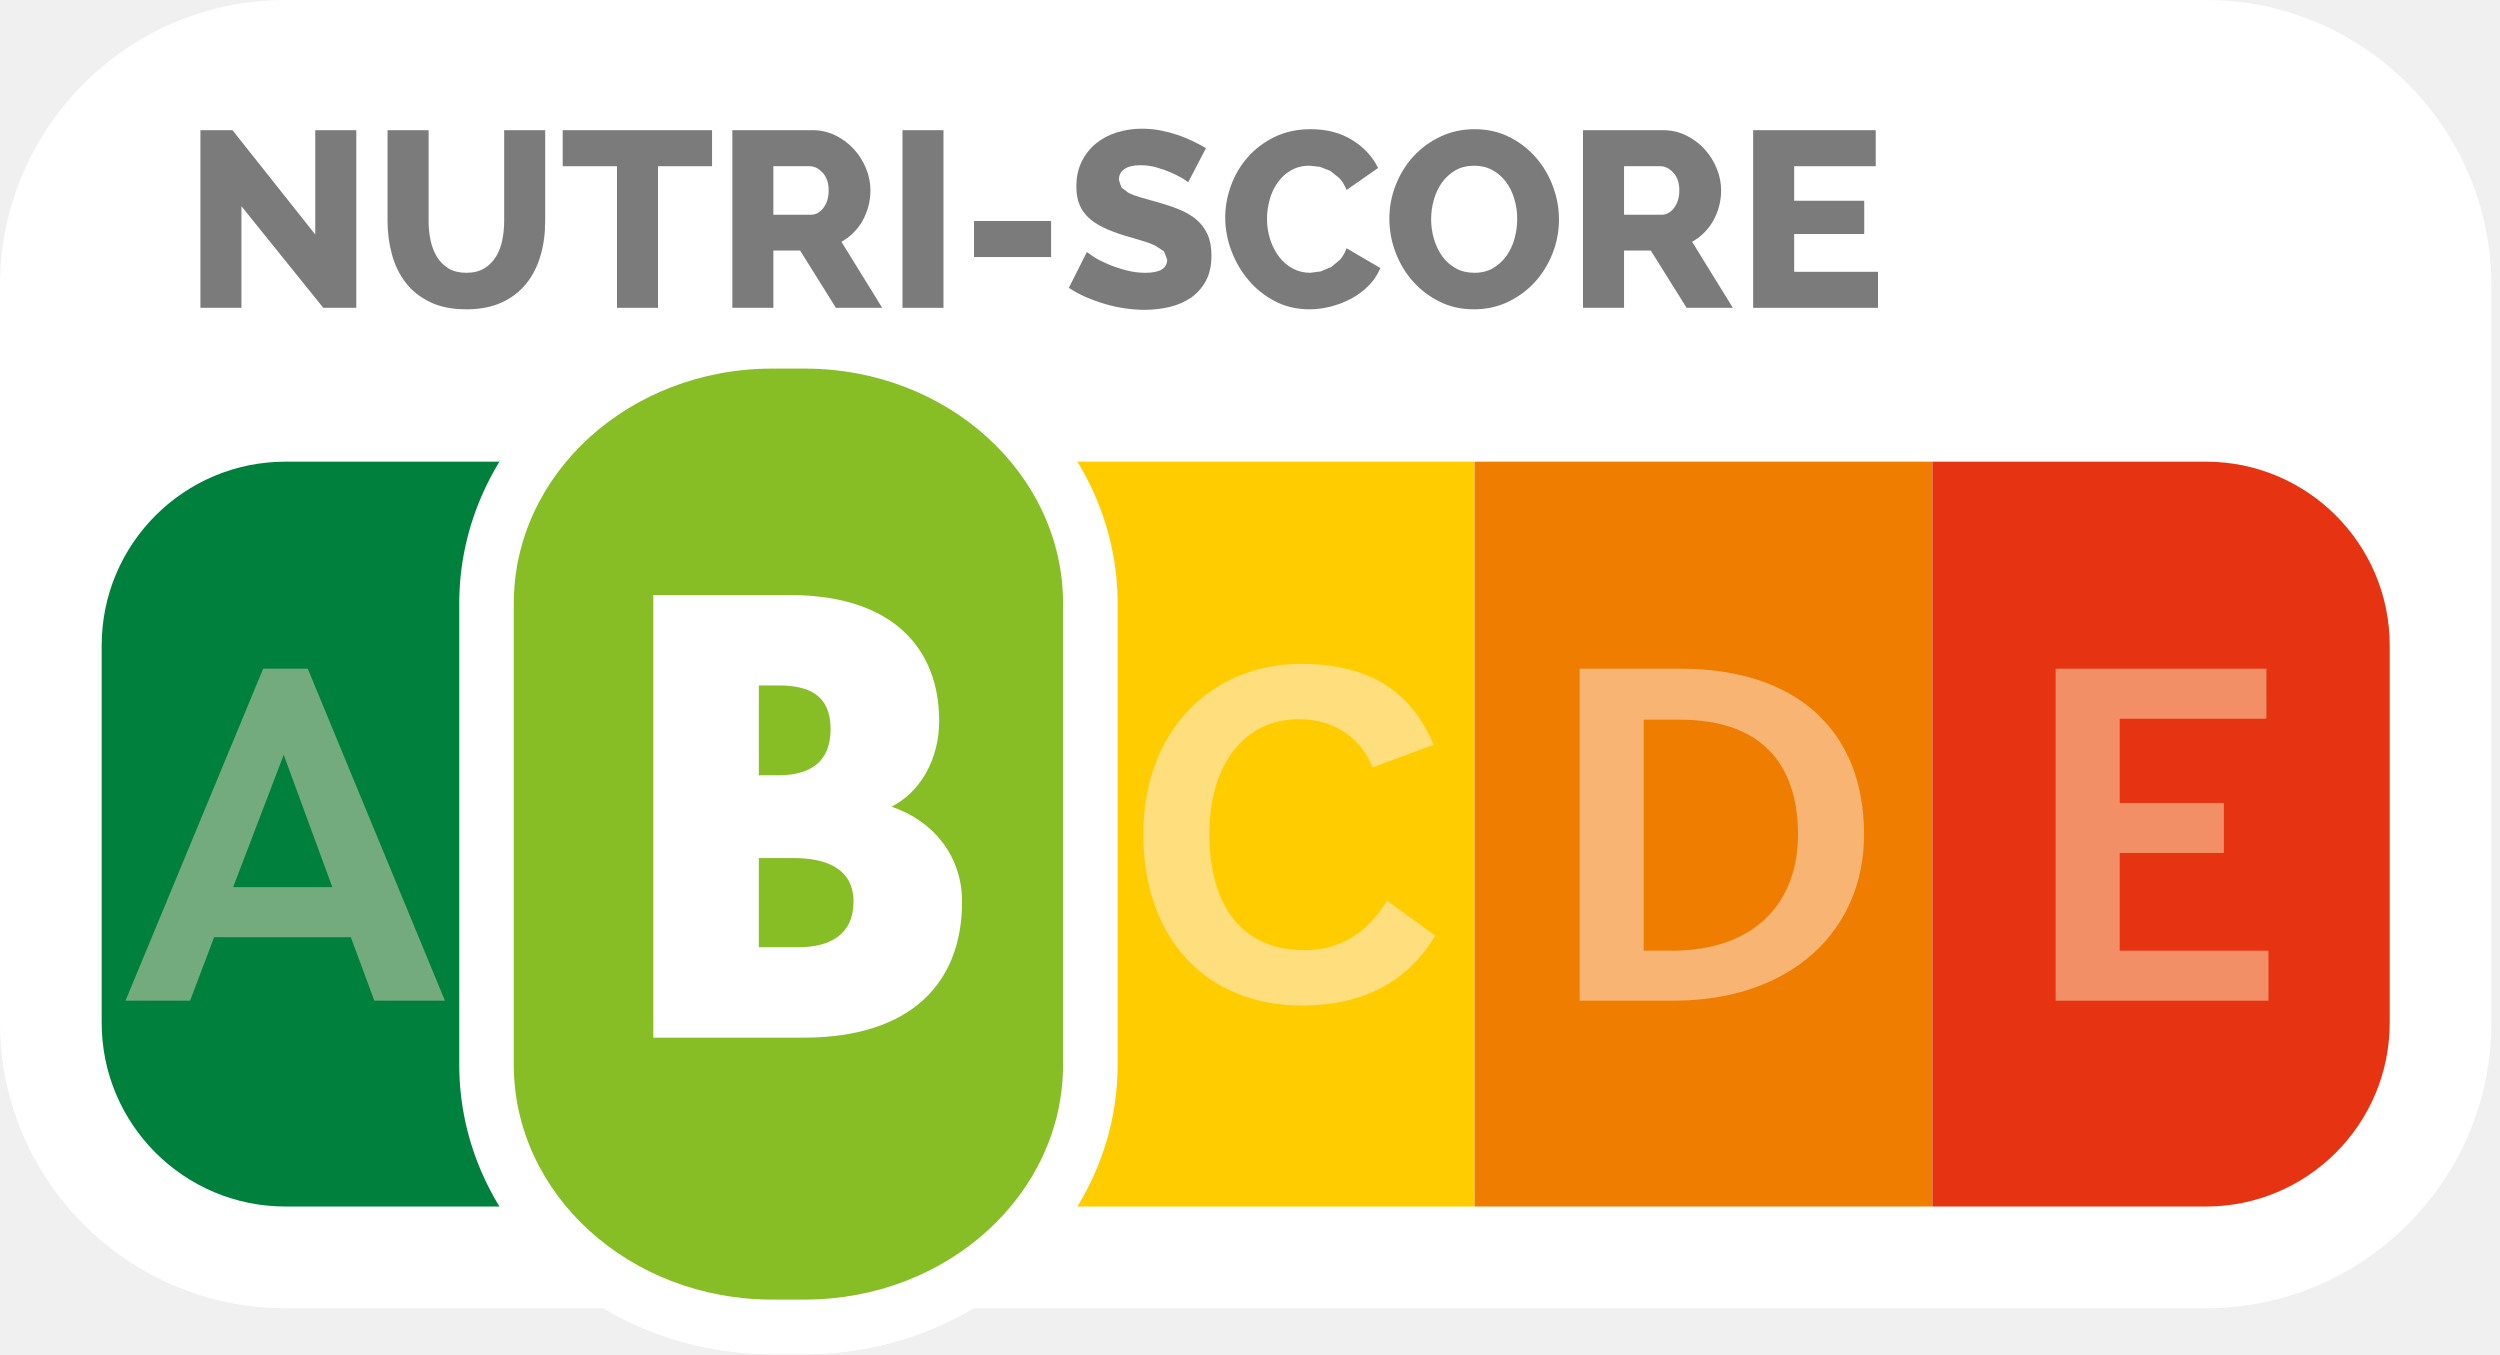
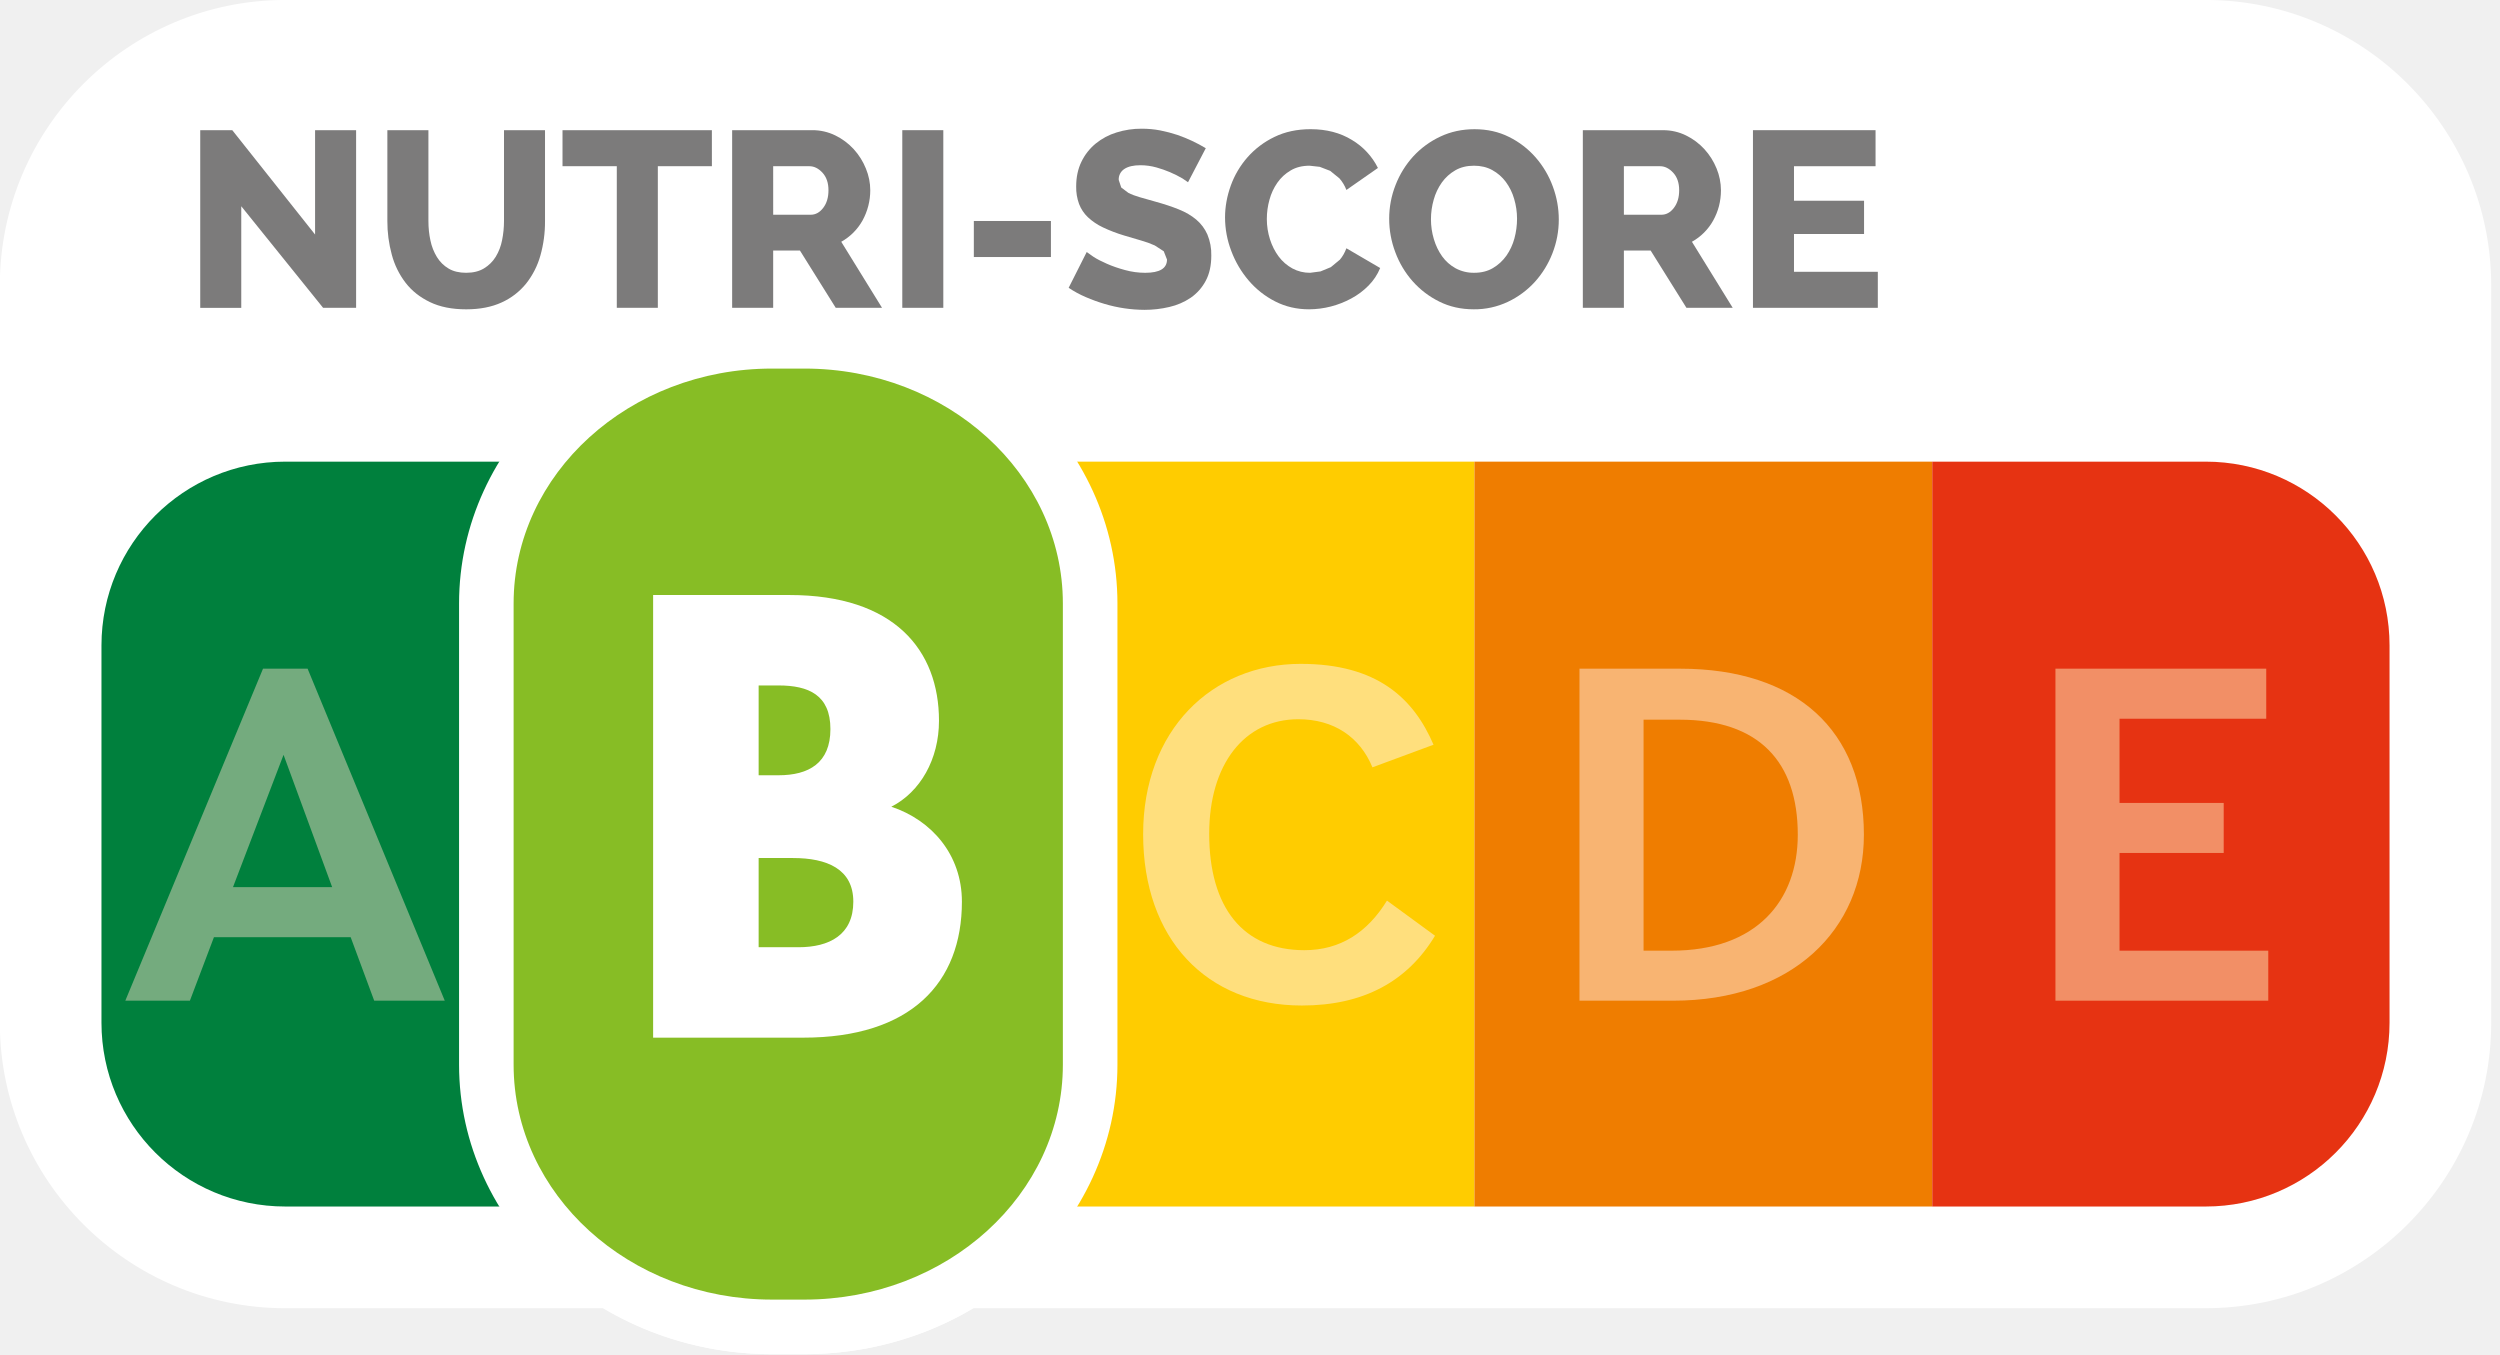
- <svg xmlns="http://www.w3.org/2000/svg" width="240" height="130" viewBox="0 0 240 130" version="1.1" id="svg2032">
-   <defs id="defs2029">
-     <clipPath clipPathUnits="userSpaceOnUse" id="clipPath1836">
-       <path d="m -576.406,-131.683 h 841.89 v 595.276 H -576.406 Z" id="path1838" style="stroke-width:1" />
-     </clipPath>
-     <clipPath clipPathUnits="userSpaceOnUse" id="clipPath1817">
-       <path d="m -480.445,-91.617 h 841.89 v 595.276 H -480.445 Z" id="path1819" style="stroke-width:1" />
-     </clipPath>
-     <clipPath clipPathUnits="userSpaceOnUse" id="clipPath1872">
-       <path d="m -488.313,-132.237 h 841.89 v 595.276 H -488.313 Z" id="path1874" style="stroke-width:1" />
-     </clipPath>
-     <clipPath clipPathUnits="userSpaceOnUse" id="clipPath1878">
-       <path d="m -519.714,-136.177 h 841.89 v 595.276 H -519.714 Z" id="path1880" style="stroke-width:1" />
-     </clipPath>
-     <clipPath clipPathUnits="userSpaceOnUse" id="clipPath1886">
-       <path d="m -521.325,-134.642 h 841.89 v 595.276 H -521.325 Z" id="path1888" style="stroke-width:1" />
-     </clipPath>
-     <clipPath clipPathUnits="userSpaceOnUse" id="clipPath1892">
-       <path d="m -532.144,-130.648 h 841.89 v 595.276 H -532.144 Z" id="path1894" style="stroke-width:1" />
-     </clipPath>
-     <clipPath clipPathUnits="userSpaceOnUse" id="clipPath1898">
-       <path d="m -500.02,-102.749 h 841.89 v 595.276 H -500.02 Z" id="path1900" style="stroke-width:1" />
-     </clipPath>
-     <clipPath clipPathUnits="userSpaceOnUse" id="clipPath1904">
-       <path d="m -522.55,-115.224 h 841.89 v 595.276 H -522.55 Z" id="path1906" style="stroke-width:1" />
-     </clipPath>
-     <clipPath clipPathUnits="userSpaceOnUse" id="clipPath1910">
-       <path d="m -561.373,-85.195 h 841.89 v 595.276 H -561.373 Z" id="path1912" style="stroke-width:1" />
-     </clipPath>
-     <clipPath clipPathUnits="userSpaceOnUse" id="clipPath1916">
-       <path d="m -562.786,-87.568 h 841.89 v 595.276 H -562.786 Z" id="path1918" style="stroke-width:1" />
-     </clipPath>
-     <clipPath clipPathUnits="userSpaceOnUse" id="clipPath1593">
-       <path d="m -503.056,-291.809 h 841.89 v 595.276 H -503.056 Z" id="path1595" style="stroke-width:1" />
-     </clipPath>
-     <clipPath clipPathUnits="userSpaceOnUse" id="clipPath1929">
-       <path d="m -503.055,-239.322 h 841.89 v 595.276 H -503.055 Z" id="path1931" style="stroke-width:1" />
-     </clipPath>
-     <clipPath clipPathUnits="userSpaceOnUse" id="clipPath1605">
-       <path d="m -427.382,-279.942 h 841.89 v 595.276 H -427.382 Z" id="path1607" style="stroke-width:1" />
-     </clipPath>
-     <clipPath clipPathUnits="userSpaceOnUse" id="clipPath1618">
-       <path d="m -458.785,-283.881 h 841.89 v 595.276 H -458.785 Z" id="path1620" style="stroke-width:1" />
-     </clipPath>
-     <clipPath clipPathUnits="userSpaceOnUse" id="clipPath1611">
-       <path d="M -460.394,-282.347 H 381.496 V 312.929 H -460.394 Z" id="path1613" style="stroke-width:1" />
-     </clipPath>
-     <clipPath clipPathUnits="userSpaceOnUse" id="clipPath1599">
-       <path d="m -471.214,-278.353 h 841.89 v 595.276 H -471.214 Z" id="path1601" style="stroke-width:1" />
-     </clipPath>
-     <clipPath clipPathUnits="userSpaceOnUse" id="clipPath1624">
-       <path d="m -441.091,-250.452 h 841.89 v 595.276 H -441.091 Z" id="path1626" style="stroke-width:1" />
-     </clipPath>
-     <clipPath clipPathUnits="userSpaceOnUse" id="clipPath1630">
-       <path d="m -461.62,-262.929 h 841.89 v 595.276 H -461.62 Z" id="path1632" style="stroke-width:1" />
-     </clipPath>
-     <clipPath clipPathUnits="userSpaceOnUse" id="clipPath1636">
-       <path d="m -478.601,-250.452 h 841.89 v 595.276 H -478.601 Z" id="path1638" style="stroke-width:1" />
-     </clipPath>
-     <clipPath clipPathUnits="userSpaceOnUse" id="clipPath1642">
-       <path d="m -420.708,-232.9 h 841.89 v 595.276 H -420.708 Z" id="path1644" style="stroke-width:1" />
-     </clipPath>
-     <clipPath clipPathUnits="userSpaceOnUse" id="clipPath1922">
-       <path d="m -422.121,-235.273 h 841.89 v 595.276 H -422.121 Z" id="path1924" style="stroke-width:1" />
-     </clipPath>
-     <clipPath clipPathUnits="userSpaceOnUse" id="clipPath1866">
-       <path d="m -625.833,-291.809 h 841.89 v 595.276 H -625.833 Z" id="path1868" style="stroke-width:1" />
-     </clipPath>
-     <clipPath clipPathUnits="userSpaceOnUse" id="clipPath1717">
-       <path d="m -625.833,-239.322 h 841.89 v 595.276 H -625.833 Z" id="path1719" style="stroke-width:1" />
-     </clipPath>
-     <clipPath clipPathUnits="userSpaceOnUse" id="clipPath1729">
-       <path d="m -542.292,-239.322 h 841.89 v 595.276 H -542.292 Z" id="path1731" style="stroke-width:1" />
-     </clipPath>
-     <clipPath clipPathUnits="userSpaceOnUse" id="clipPath1735">
-       <path d="m -586.469,-262.929 h 841.89 v 595.276 H -586.469 Z" id="path1737" style="stroke-width:1" />
-     </clipPath>
-     <clipPath clipPathUnits="userSpaceOnUse" id="clipPath1741">
-       <path d="m -601.379,-250.452 h 841.89 v 595.276 H -601.379 Z" id="path1743" style="stroke-width:1" />
-     </clipPath>
-     <clipPath clipPathUnits="userSpaceOnUse" id="clipPath1747">
-       <path d="m -550.161,-279.942 h 841.89 v 595.276 H -550.161 Z" id="path1749" style="stroke-width:1" />
-     </clipPath>
-     <clipPath clipPathUnits="userSpaceOnUse" id="clipPath1759">
-       <path d="m -581.562,-283.881 h 841.89 v 595.276 H -581.562 Z" id="path1761" style="stroke-width:1" />
-     </clipPath>
-     <clipPath clipPathUnits="userSpaceOnUse" id="clipPath1765">
-       <path d="M -583.172,-282.347 H 258.718 V 312.929 H -583.172 Z" id="path1767" style="stroke-width:1" />
-     </clipPath>
-     <clipPath clipPathUnits="userSpaceOnUse" id="clipPath1773">
-       <path d="m -593.991,-278.353 h 841.89 v 595.276 H -593.991 Z" id="path1775" style="stroke-width:1" />
-     </clipPath>
-     <clipPath clipPathUnits="userSpaceOnUse" id="clipPath1779">
-       <path d="m -563.464,-232.9 h 841.89 v 595.276 H -563.464 Z" id="path1781" style="stroke-width:1" />
-     </clipPath>
-     <clipPath clipPathUnits="userSpaceOnUse" id="clipPath1785">
-       <path d="m -564.877,-235.273 h 841.89 v 595.276 H -564.877 Z" id="path1787" style="stroke-width:1" />
-     </clipPath>
-   </defs>
+ <svg xmlns="http://www.w3.org/2000/svg" id="svg2032" width="240" height="130" version="1.1" viewBox="0 0 240 130">
  <g id="layer1">
-     <g id="g2493" transform="matrix(2.206756,0,0,-2.206756,-1169.297,643.9515)">
-       <path d="m 0,0 h -83.541 c -6.85,0 -12.421,-5.573 -12.421,-12.421 V -44.49 c 0,-6.85 5.571,-12.422 12.421,-12.422 H -69.7 c 2.118,-1.258 4.631,-1.998 7.33,-1.998 h 1.413 c 2.7,0 5.212,0.74 7.331,1.998 H 0 c 6.849,0 12.42,5.572 12.42,12.422 v 32.069 C 12.42,-5.573 6.849,0 0,0" style="fill:#ffffff;fill-opacity:1;fill-rule:nonzero;stroke:none" id="path364" transform="translate(625.8334,291.8091)" clip-path="url(#clipPath1866)" />
-       <path d="m 594.021,239.322 h -19.916 v 32.404 h 19.916 z" style="fill:#ffcc00;fill-opacity:1;fill-rule:nonzero;stroke:none" id="path366" />
-       <path d="m 613.937,239.322 h -19.916 v 32.404 h 19.916 z" style="fill:#ef7d00;fill-opacity:1;fill-rule:nonzero;stroke:none" id="path368" />
-       <path d="M 0,0 H -11.897 V 32.404 H 0 c 4.416,0 7.997,-3.58 7.997,-7.997 V 7.998 C 7.997,3.581 4.416,0 0,0" style="fill:#e63312;fill-opacity:1;fill-rule:nonzero;stroke:none" id="path380" transform="translate(625.8334,239.3216)" clip-path="url(#clipPath1717)" />
-       <path d="M 0,0 H 11.896 V 32.404 H 0 c -4.417,0 -7.998,-3.58 -7.998,-7.997 V 7.998 C -7.998,3.581 -4.417,0 0,0" style="fill:#00803d;fill-opacity:1;fill-rule:nonzero;stroke:none" id="path384" transform="translate(542.2922,239.3216)" clip-path="url(#clipPath1729)" />
-       <path d="m 0,0 c -3.877,0 -6.861,-2.889 -6.861,-7.41 0,-4.544 2.745,-7.453 6.905,-7.453 2.68,0 4.596,1.047 5.794,3.036 l -2.091,1.528 c -0.849,-1.382 -2.026,-2.157 -3.594,-2.157 -2.657,0 -4.139,1.843 -4.139,5.067 0,3.014 1.525,4.981 3.877,4.981 1.547,0 2.68,-0.774 3.224,-2.093 l 2.658,0.984 C 4.901,-1.487 3.311,0 0,0" style="fill:#ffdf7d;fill-opacity:1;fill-rule:nonzero;stroke:none" id="path388" transform="translate(586.4691,262.9289)" clip-path="url(#clipPath1735)" />
-       <path d="m 0,0 v 10.048 h 1.568 c 3.463,0 5.141,-1.842 5.141,-5.003 C 6.709,2.156 4.901,0 1.22,0 Z M 1.59,12.267 H -2.789 V -2.176 h 4.074 c 5.162,0 8.299,3.076 8.299,7.221 0,4.521 -2.919,7.222 -7.994,7.222" style="fill:#f8b472;fill-opacity:1;fill-rule:nonzero;stroke:none" id="path392" transform="translate(601.3794,250.4523)" clip-path="url(#clipPath1741)" />
-       <path d="m 628.467,262.719 h -9.17 v -14.443 h 9.258 v 2.176 h -6.47 v 4.25 h 4.531 v 2.177 h -4.531 v 3.663 h 6.382 z" style="fill:#f28f66;fill-opacity:1;fill-rule:nonzero;stroke:none" id="path396" />
-       <path d="m 540.375,282.837 v -4.419 h -1.785 v 7.728 h 1.394 l 3.602,-4.539 v 4.539 h 1.785 v -7.728 h -1.436 z" style="fill:#7c7b7b;fill-opacity:1;fill-rule:nonzero;stroke:none" id="path400" />
-       <path d="M 0,0 C 0.304,0 0.562,0.063 0.772,0.19 0.983,0.317 1.154,0.486 1.284,0.696 1.415,0.907 1.507,1.148 1.561,1.42 1.616,1.692 1.644,1.97 1.644,2.253 V 6.204 H 3.428 V 2.253 C 3.428,1.715 3.361,1.215 3.227,0.751 3.092,0.286 2.885,-0.121 2.606,-0.469 2.327,-0.817 1.972,-1.091 1.539,-1.291 1.108,-1.489 0.594,-1.589 0,-1.589 c -0.617,0 -1.143,0.104 -1.579,0.315 -0.436,0.21 -0.789,0.491 -1.06,0.843 -0.273,0.353 -0.473,0.761 -0.599,1.225 -0.128,0.464 -0.192,0.951 -0.192,1.459 v 3.951 h 1.786 V 2.253 c 0,-0.297 0.029,-0.581 0.088,-0.85 0.057,-0.267 0.152,-0.508 0.282,-0.718 0.131,-0.211 0.299,-0.377 0.506,-0.5 C -0.561,0.061 -0.305,0 0,0" style="fill:#7c7b7b;fill-opacity:1;fill-rule:nonzero;stroke:none" id="path412" transform="translate(550.1606,279.9418)" clip-path="url(#clipPath1747)" />
-       <path d="m 560.848,284.578 h -2.351 v -6.16 h -1.785 v 6.16 h -2.362 v 1.568 h 6.498 z" style="fill:#7c7b7b;fill-opacity:1;fill-rule:nonzero;stroke:none" id="path416" />
-       <path d="m 561.73,278.418 v 7.728 h 3.482 c 0.364,0 0.699,-0.077 1.008,-0.229 0.307,-0.152 0.574,-0.352 0.799,-0.599 0.225,-0.246 0.401,-0.526 0.528,-0.838 0.128,-0.312 0.191,-0.627 0.191,-0.947 0,-0.239 -0.029,-0.47 -0.087,-0.691 -0.059,-0.221 -0.142,-0.43 -0.25,-0.626 -0.109,-0.195 -0.242,-0.371 -0.398,-0.527 -0.156,-0.157 -0.332,-0.289 -0.527,-0.398 l 1.774,-2.873 h -2.014 l -1.557,2.492 h -1.164 v -2.492 z m 1.785,4.049 h 1.633 c 0.21,0 0.391,0.099 0.544,0.299 0.153,0.2 0.228,0.455 0.228,0.767 0,0.32 -0.087,0.573 -0.261,0.763 -0.174,0.188 -0.363,0.282 -0.566,0.282 h -1.578 z" style="fill:#7c7b7b;fill-opacity:1;fill-rule:nonzero;stroke:none" id="path428" />
-       <path d="m 569.132,286.146 h 1.784 v -7.728 h -1.784 z" style="fill:#7c7b7b;fill-opacity:1;fill-rule:nonzero;stroke:none" id="path430" />
-       <path d="m 572.244,282.195 h 3.353 v -1.568 h -3.353 z" style="fill:#7c7b7b;fill-opacity:1;fill-rule:nonzero;stroke:none" id="path432" />
-       <path d="M 0,0 -0.24,0.164 C -0.37,0.243 -0.534,0.327 -0.73,0.414 -0.925,0.501 -1.139,0.577 -1.372,0.643 -1.604,0.708 -1.837,0.74 -2.068,0.74 -2.374,0.74 -2.607,0.686 -2.771,0.577 -2.934,0.469 -3.015,0.309 -3.015,0.098 l 0.109,-0.327 0.31,-0.233 c 0.134,-0.069 0.301,-0.133 0.5,-0.191 0.2,-0.058 0.43,-0.124 0.692,-0.196 0.37,-0.102 0.704,-0.212 1.001,-0.332 0.298,-0.119 0.551,-0.268 0.762,-0.446 0.21,-0.178 0.372,-0.394 0.484,-0.648 0.113,-0.254 0.169,-0.559 0.169,-0.914 0,-0.435 -0.082,-0.803 -0.245,-1.104 -0.163,-0.302 -0.38,-0.545 -0.647,-0.73 -0.269,-0.185 -0.579,-0.319 -0.931,-0.403 -0.352,-0.084 -0.713,-0.125 -1.083,-0.125 -0.283,0 -0.571,0.022 -0.866,0.066 -0.294,0.043 -0.582,0.106 -0.865,0.19 -0.283,0.083 -0.558,0.183 -0.827,0.299 -0.269,0.116 -0.516,0.251 -0.741,0.403 l 0.785,1.557 0.293,-0.207 c 0.159,-0.103 0.356,-0.204 0.588,-0.305 0.232,-0.102 0.493,-0.193 0.784,-0.272 0.29,-0.08 0.584,-0.12 0.881,-0.12 0.632,0 0.947,0.193 0.947,0.577 l -0.141,0.359 -0.392,0.255 c -0.167,0.077 -0.363,0.148 -0.588,0.213 -0.225,0.066 -0.471,0.138 -0.74,0.218 -0.355,0.109 -0.664,0.227 -0.925,0.354 -0.261,0.126 -0.479,0.274 -0.653,0.44 -0.174,0.167 -0.303,0.36 -0.386,0.577 -0.084,0.218 -0.126,0.471 -0.126,0.762 0,0.407 0.077,0.765 0.229,1.077 0.152,0.312 0.359,0.575 0.62,0.79 0.261,0.214 0.564,0.376 0.909,0.484 0.345,0.109 0.71,0.163 1.094,0.163 0.276,0 0.545,-0.025 0.806,-0.075 0.261,-0.052 0.51,-0.117 0.745,-0.196 C -0.228,1.977 -0.004,1.886 0.206,1.785 0.417,1.684 0.605,1.582 0.772,1.481 Z" style="fill:#7c7b7b;fill-opacity:1;fill-rule:nonzero;stroke:none" id="path444" transform="translate(581.5617,283.8814)" clip-path="url(#clipPath1759)" />
-       <path d="M 0,0 C 0,0.464 0.084,0.927 0.251,1.388 0.418,1.848 0.661,2.26 0.98,2.623 1.299,2.986 1.689,3.28 2.15,3.505 2.611,3.73 3.135,3.842 3.723,3.842 4.412,3.842 5.011,3.686 5.519,3.374 6.027,3.062 6.404,2.656 6.651,2.155 L 5.28,1.198 C 5.199,1.4 5.098,1.569 4.975,1.704 L 4.572,2.03 4.12,2.204 3.679,2.253 C 3.36,2.253 3.084,2.184 2.853,2.046 2.619,1.908 2.428,1.731 2.276,1.513 2.123,1.295 2.008,1.048 1.933,0.773 1.856,0.497 1.818,0.218 1.818,-0.065 c 0,-0.305 0.046,-0.599 0.136,-0.882 0.091,-0.283 0.218,-0.533 0.381,-0.751 0.163,-0.217 0.361,-0.39 0.593,-0.517 0.233,-0.127 0.49,-0.19 0.773,-0.19 l 0.452,0.059 0.451,0.186 0.393,0.326 c 0.115,0.134 0.21,0.3 0.283,0.495 L 6.749,-2.198 C 6.633,-2.482 6.464,-2.736 6.243,-2.961 6.021,-3.186 5.77,-3.374 5.486,-3.526 5.203,-3.679 4.904,-3.795 4.588,-3.875 4.272,-3.955 3.963,-3.994 3.657,-3.994 3.121,-3.994 2.629,-3.88 2.183,-3.652 1.736,-3.423 1.352,-3.121 1.029,-2.743 0.706,-2.366 0.453,-1.937 0.273,-1.459 0.091,-0.98 0,-0.494 0,0" style="fill:#7c7b7b;fill-opacity:1;fill-rule:nonzero;stroke:none" id="path448" transform="translate(583.1716,282.347)" clip-path="url(#clipPath1765)" />
-       <path d="m 0,0 c -0.551,0 -1.052,0.112 -1.502,0.337 -0.45,0.225 -0.836,0.52 -1.159,0.887 -0.324,0.366 -0.573,0.785 -0.751,1.258 -0.178,0.47 -0.267,0.957 -0.267,1.457 0,0.508 0.092,0.998 0.278,1.47 0.185,0.471 0.442,0.888 0.772,1.247 0.33,0.358 0.722,0.645 1.176,0.859 0.453,0.214 0.949,0.321 1.486,0.321 0.55,0 1.052,-0.112 1.501,-0.337 C 1.984,7.274 2.371,6.977 2.694,6.606 3.016,6.236 3.265,5.815 3.439,5.344 3.613,4.872 3.7,4.393 3.7,3.907 3.7,3.399 3.607,2.909 3.423,2.438 3.238,1.966 2.983,1.551 2.656,1.191 2.33,0.832 1.939,0.543 1.486,0.326 1.032,0.108 0.537,0 0,0 m -1.862,3.917 c 0,-0.297 0.042,-0.585 0.126,-0.864 0.083,-0.28 0.203,-0.528 0.359,-0.747 0.156,-0.217 0.352,-0.391 0.588,-0.522 0.235,-0.13 0.506,-0.195 0.811,-0.195 0.312,0 0.584,0.069 0.816,0.207 C 1.07,1.933 1.264,2.113 1.421,2.334 1.577,2.555 1.692,2.806 1.769,3.085 1.844,3.365 1.883,3.65 1.883,3.939 1.883,4.237 1.84,4.526 1.757,4.805 1.674,5.085 1.553,5.331 1.393,5.545 1.233,5.759 1.038,5.929 0.805,6.057 0.573,6.184 0.308,6.247 0.011,6.247 -0.301,6.247 -0.573,6.18 -0.805,6.046 -1.038,5.911 -1.232,5.735 -1.388,5.518 -1.544,5.3 -1.662,5.051 -1.741,4.773 -1.821,4.493 -1.862,4.208 -1.862,3.917" style="fill:#7c7b7b;fill-opacity:1;fill-rule:nonzero;stroke:none" id="path452" transform="translate(593.9914,278.3528)" clip-path="url(#clipPath1773)" />
-       <path d="m 598.736,278.418 v 7.728 h 3.483 c 0.363,0 0.698,-0.077 1.007,-0.229 0.308,-0.152 0.575,-0.352 0.8,-0.599 0.225,-0.246 0.401,-0.526 0.528,-0.838 0.126,-0.312 0.191,-0.627 0.191,-0.947 0,-0.239 -0.03,-0.47 -0.087,-0.691 -0.059,-0.221 -0.142,-0.43 -0.251,-0.626 -0.109,-0.195 -0.241,-0.371 -0.397,-0.527 -0.156,-0.157 -0.332,-0.289 -0.528,-0.398 l 1.774,-2.873 h -2.013 l -1.557,2.492 h -1.164 v -2.492 z m 1.786,4.049 h 1.632 c 0.21,0 0.392,0.099 0.544,0.299 0.153,0.2 0.229,0.455 0.229,0.767 0,0.32 -0.087,0.573 -0.261,0.763 -0.175,0.188 -0.364,0.282 -0.566,0.282 h -1.578 z" style="fill:#7c7b7b;fill-opacity:1;fill-rule:nonzero;stroke:none" id="path456" />
-       <path d="m 611.57,279.985 v -1.567 h -5.432 v 7.728 h 5.333 v -1.568 h -3.548 v -1.502 h 3.048 v -1.447 h -3.048 v -1.644 z" style="fill:#7c7b7b;fill-opacity:1;fill-rule:nonzero;stroke:none" id="path460" />
-       <path d="m 540.014,253.216 2.2,5.756 2.114,-5.756 z m 3.246,9.503 h -1.939 l -5.99,-14.443 h 2.81 l 1.045,2.763 h 5.947 l 1.024,-2.763 h 3.071 z" style="fill:#74ab7e;fill-opacity:1;fill-rule:nonzero;stroke:none" id="path464" />
-       <path d="m 0,0 c -7.507,0 -13.614,5.649 -13.614,12.592 v 20.063 c 0,6.944 6.107,12.593 13.614,12.593 h 1.413 c 7.507,0 13.614,-5.649 13.614,-12.593 V 12.592 C 15.027,5.649 8.92,0 1.413,0 Z" style="fill:#ffffff;fill-opacity:1;fill-rule:nonzero;stroke:none" id="path476" transform="translate(563.4639,232.8996)" clip-path="url(#clipPath1779)" />
-       <path d="m 0,0 h -1.413 c -6.209,0 -11.241,4.575 -11.241,10.219 v 20.063 c 0,5.644 5.032,10.219 11.241,10.219 H 0 c 6.208,0 11.241,-4.575 11.241,-10.219 V 10.219 C 11.241,4.575 6.208,0 0,0" style="fill:#87bd25;fill-opacity:1;fill-rule:nonzero;stroke:none" id="path480" transform="translate(564.8766,235.2731)" clip-path="url(#clipPath1785)" />
-       <path d="m 558.292,246.668 v 19.256 h 5.929 c 4.565,0 6.507,-2.4 6.507,-5.47 0,-1.674 -0.814,-3.097 -2.073,-3.739 1.758,-0.586 3.069,-2.093 3.069,-4.131 0,-3.543 -2.23,-5.916 -6.9,-5.916 z m 4.591,11.415 h 0.866 c 1.311,0 2.256,0.53 2.256,2.009 0,1.479 -0.945,1.898 -2.256,1.898 h -0.866 z m 0,-3.601 v -3.879 h 1.732 c 1.338,0 2.386,0.531 2.386,1.981 0,1.424 -1.153,1.898 -2.622,1.898 z" style="fill:#ffffff;fill-opacity:1;fill-rule:nonzero;stroke:none" id="path484" />
+     <g id="g2493" fill-opacity="1" fill-rule="nonzero" stroke="none">
+       <path id="path364" fill="#fff" d="M211.749-.003H27.394c-15.117 0-27.41 12.3-27.41 27.413v70.766c0 15.116 12.291 27.413 27.407 27.413h30.546a31.623 31.623 0 0 0 16.176 4.409h3.118c5.958 0 11.502-1.633 16.176-4.41h118.342c15.114 0 27.407-12.296 27.407-27.412v-70.77c0-15.11-12.293-27.409-27.407-27.409" clip-path="url(#clipPath1866)" />
+       <path id="path366" fill="#fc0" d="M141.545 115.826h-43.95V44.318h43.95z" />
+       <path id="path368" fill="#ef7d00" d="M185.495 115.826h-43.95V44.318h43.95z" />
+       <path id="path380" fill="#e63312" d="M211.749 115.826h-26.254V44.318h26.254a17.647 17.647 0 0 1 17.647 17.647v36.213a17.65 17.65 0 0 1-17.647 17.648" clip-path="url(#clipPath1717)" />
+       <path id="path384" fill="#00803d" d="M27.391 115.826h26.252V44.318H27.391a17.647 17.647 0 0 0-17.65 17.647v36.213a17.65 17.65 0 0 0 17.65 17.648" clip-path="url(#clipPath1729)" />
+       <path id="path388" fill="#ffdf7d" d="M124.88 63.73c-8.556 0-15.139 6.378-15.139 16.353 0 10.027 6.055 16.447 15.236 16.447 5.914 0 10.142-2.31 12.785-6.7l-4.612-3.372c-1.875 3.05-4.473 4.76-7.933 4.76-5.863 0-9.134-4.067-9.134-11.181 0-6.652 3.366-10.99 8.556-10.99 3.414 0 5.914 1.706 7.115 4.616l5.865-2.17c-1.924-4.48-5.433-7.762-12.74-7.762" clip-path="url(#clipPath1735)" />
+       <path id="path392" fill="#f8b472" d="M157.782 91.265V69.09h3.463c7.642 0 11.342 4.065 11.342 11.04 0 6.376-3.987 11.134-12.11 11.134zm3.509-27.07h-9.661v31.871h8.99c11.391 0 18.314-6.788 18.314-15.934 0-9.977-6.444-15.938-17.64-15.938" clip-path="url(#clipPath1741)" />
+       <path id="path396" fill="#f28f66" d="M217.559 64.192h-20.236v31.874h20.43v-4.801h-14.278v-9.38h10v-4.803h-10v-8.084h14.084z" />
+       <path id="path400" fill="#7c7b7b" d="M23.161 19.799v9.754h-3.939V12.497h3.076l7.949 10.018V12.497h3.939V29.55h-3.169z" />
+       <path id="path412" fill="#7c7b7b" d="M44.756 26.187c.671 0 1.24-.139 1.704-.419.463-.28.843-.653 1.13-1.117a4.78 4.78 0 0 0 .611-1.597c.122-.6.183-1.214.183-1.839V12.5h3.937v8.716a11.894 11.894 0 0 1-.443 3.315 7.67 7.67 0 0 1-1.37 2.692 6.404 6.404 0 0 1-2.355 1.814c-.951.437-2.086.658-3.399.658-1.36 0-2.52-.23-3.482-.695-.962-.464-1.743-1.082-2.34-1.86a7.635 7.635 0 0 1-1.323-2.704 12.062 12.062 0 0 1-.422-3.22V12.5h3.941v8.716c0 .656.064 1.283.195 1.876a4.965 4.965 0 0 0 .622 1.585c.287.465.66.832 1.117 1.103.456.274 1.021.408 1.694.408" clip-path="url(#clipPath1747)" />
+       <path id="path416" fill="#7c7b7b" d="M68.342 15.957h-5.19V29.55h-3.94V15.957h-5.211v-3.46H68.34z" />
+       <path id="path428" fill="#7c7b7b" d="M70.286 29.55V12.497h7.684a4.965 4.965 0 0 1 2.225.507 5.903 5.903 0 0 1 1.765 1.32c.494.543.883 1.16 1.163 1.849.283.688.422 1.384.422 2.09a5.991 5.991 0 0 1-.744 2.906 5.283 5.283 0 0 1-2.041 2.041l3.915 6.34H80.23l-3.436-5.499h-2.569v5.5zm3.94-8.935h3.603c.464 0 .863-.218 1.2-.66.338-.441.504-1.004.504-1.692 0-.706-.192-1.265-.574-1.684-.386-.415-.803-.622-1.251-.622h-3.483z" />
+       <path id="path430" fill="#7c7b7b" d="M86.62 12.497h3.938V29.55H86.62z" />
+       <path id="path432" fill="#7c7b7b" d="M93.488 21.215h7.4v3.46h-7.4z" />
+       <path id="path444" fill="#7c7b7b" d="M114.05 17.495l-.529-.362a10.504 10.504 0 0 0-2.498-1.057 5.68 5.68 0 0 0-1.536-.214c-.675 0-1.191.119-1.551.36a1.185 1.185 0 0 0-.538 1.057l.24.721.684.514c.296.153.662.294 1.103.42.442.13.95.275 1.528.434.816.225 1.553.468 2.206.733.66.263 1.218.591 1.684.984.464.393.821.87 1.068 1.43a4.943 4.943 0 0 1 .373 2.017c0 .96-.18 1.772-.54 2.436a4.568 4.568 0 0 1-1.428 1.611 6.073 6.073 0 0 1-2.055.89 10.26 10.26 0 0 1-2.39.276 13.622 13.622 0 0 1-3.82-.565 15.906 15.906 0 0 1-1.825-.662 9.96 9.96 0 0 1-1.635-.888l1.733-3.435.646.456c.35.228.786.45 1.298.673.512.226 1.088.426 1.73.6a7.282 7.282 0 0 0 1.942.265c1.397 0 2.092-.425 2.092-1.273l-.311-.794-.866-.56a9.249 9.249 0 0 0-1.297-.47l-1.633-.482a14.28 14.28 0 0 1-2.041-.781 5.599 5.599 0 0 1-1.441-.971 3.471 3.471 0 0 1-.852-1.273 4.654 4.654 0 0 1-.278-1.682c0-.898.17-1.688.505-2.377a5.154 5.154 0 0 1 1.368-1.743 5.895 5.895 0 0 1 2.006-1.068 7.9 7.9 0 0 1 2.414-.36c.61 0 1.203.055 1.779.166.574.115 1.125.258 1.644.432a14.565 14.565 0 0 1 2.726 1.274z" clip-path="url(#clipPath1759)" />
+       <path id="path448" fill="#7c7b7b" d="M117.604 20.88c0-1.024.185-2.046.551-3.063a8.474 8.474 0 0 1 1.611-2.725 8.148 8.148 0 0 1 2.582-1.947c1.015-.496 2.174-.743 3.471-.743 1.521 0 2.843.344 3.964 1.032a6.494 6.494 0 0 1 2.498 2.69l-3.026 2.112a3.661 3.661 0 0 0-.673-1.116l-.889-.72-.997-.384-.974-.108c-.706 0-1.313.152-1.822.457a4.016 4.016 0 0 0-1.274 1.176 5.204 5.204 0 0 0-.757 1.633 6.845 6.845 0 0 0-.253 1.85c0 .673.101 1.321.3 1.946.198.624.48 1.176.838 1.657a4.1 4.1 0 0 0 1.311 1.141 3.5 3.5 0 0 0 1.706.42l.997-.131.993-.41.87-.72c.254-.296.463-.662.624-1.092l3.242 1.895a5.184 5.184 0 0 1-1.116 1.684 6.907 6.907 0 0 1-1.671 1.247 8.569 8.569 0 0 1-4.038 1.033c-1.181 0-2.267-.252-3.25-.755a8.27 8.27 0 0 1-2.547-2.006 9.432 9.432 0 0 1-1.669-2.833 8.997 8.997 0 0 1-.602-3.22" clip-path="url(#clipPath1765)" />
+       <path id="path452" fill="#7c7b7b" d="M141.48 29.694c-1.215 0-2.32-.247-3.314-.744a8.363 8.363 0 0 1-2.56-1.957 8.836 8.836 0 0 1-1.655-2.776 9.018 9.018 0 0 1-.589-3.216 8.77 8.77 0 0 1 .614-3.244 8.784 8.784 0 0 1 1.703-2.751 8.314 8.314 0 0 1 2.596-1.896c1-.472 2.094-.706 3.279-.706 1.213 0 2.321.245 3.31.741a8.216 8.216 0 0 1 2.56 1.97 8.875 8.875 0 0 1 1.646 2.786 9.1 9.1 0 0 1 .574 3.17 8.854 8.854 0 0 1-.61 3.245 8.85 8.85 0 0 1-1.692 2.75 8.289 8.289 0 0 1-2.582 1.908 7.472 7.472 0 0 1-3.28.72m-4.108-8.644c0 .655.093 1.29.278 1.907.183.617.448 1.165.792 1.648.344.479.777.863 1.298 1.152a3.641 3.641 0 0 0 1.787.43c.691 0 1.291-.152 1.803-.457.512-.302.94-.7 1.287-1.187a5.321 5.321 0 0 0 .768-1.655 7.275 7.275 0 0 0 .251-1.887c0-.657-.095-1.295-.278-1.91a5.13 5.13 0 0 0-.803-1.634 4.01 4.01 0 0 0-1.298-1.13c-.512-.28-1.096-.419-1.752-.419-.688 0-1.289.148-1.8.444a4.094 4.094 0 0 0-1.287 1.165 5.285 5.285 0 0 0-.78 1.644 6.841 6.841 0 0 0-.266 1.889" clip-path="url(#clipPath1773)" />
+       <path id="path456" fill="#7c7b7b" d="M151.952 29.55V12.497h7.686c.801 0 1.54.17 2.222.507a5.892 5.892 0 0 1 1.766 1.32c.496.543.882 1.16 1.165 1.849a5.539 5.539 0 0 1 .42 2.09c0 .53-.067 1.037-.19 1.525a6.029 6.029 0 0 1-.555 1.381 5.274 5.274 0 0 1-2.04 2.041l3.914 6.34h-4.442l-3.436-5.499h-2.569v5.5zm3.941-8.935h3.602c.463 0 .865-.218 1.2-.66.338-.441.506-1.004.506-1.692 0-.706-.193-1.265-.576-1.684-.387-.415-.804-.622-1.25-.622h-3.482z" />
+       <path id="path460" fill="#7c7b7b" d="M180.27 26.092v3.458h-11.986V12.497h11.769v3.46h-7.83v3.314h6.726v3.193h-6.726v3.628z" />
+       <path id="path464" fill="#74ab7e" d="M22.367 85.165l4.854-12.702 4.666 12.702zm7.163-20.97h-4.281L12.03 96.065h6.201l2.308-6.097h13.124l2.26 6.097h6.774z" />
+       <path id="path476" fill="#fff" d="M74.113 129.998c-16.566 0-30.043-12.466-30.043-27.788V57.936c0-15.324 13.477-27.79 30.043-27.79h3.118c16.566 0 30.043 12.468 30.043 27.79v44.274c0 15.322-13.477 27.788-30.043 27.788z" clip-path="url(#clipPath1779)" />
+       <path id="path480" fill="#87bd25" d="M77.231 124.761h-3.118c-13.704 0-24.806-10.096-24.806-22.553V57.936c0-12.455 11.104-22.553 24.804-22.553h3.12c13.7 0 24.804 10.098 24.804 22.553v44.274c0 12.455-11.104 22.551-24.804 22.551" clip-path="url(#clipPath1785)" />
+       <path id="path484" fill="#fff" d="M62.7 99.615V57.122h13.086c10.071 0 14.357 5.296 14.357 12.07 0 3.695-1.796 6.835-4.575 8.254 3.88 1.29 6.775 4.616 6.775 9.114 0 7.818-4.921 13.055-15.227 13.055zm10.13-25.19h1.912c2.893 0 4.978-1.17 4.978-4.434 0-3.263-2.085-4.188-4.978-4.188H72.83zm0 7.946v8.563h3.823c2.952 0 5.265-1.174 5.265-4.374 0-3.143-2.544-4.189-5.786-4.189z" />
    </g>
  </g>
</svg>
